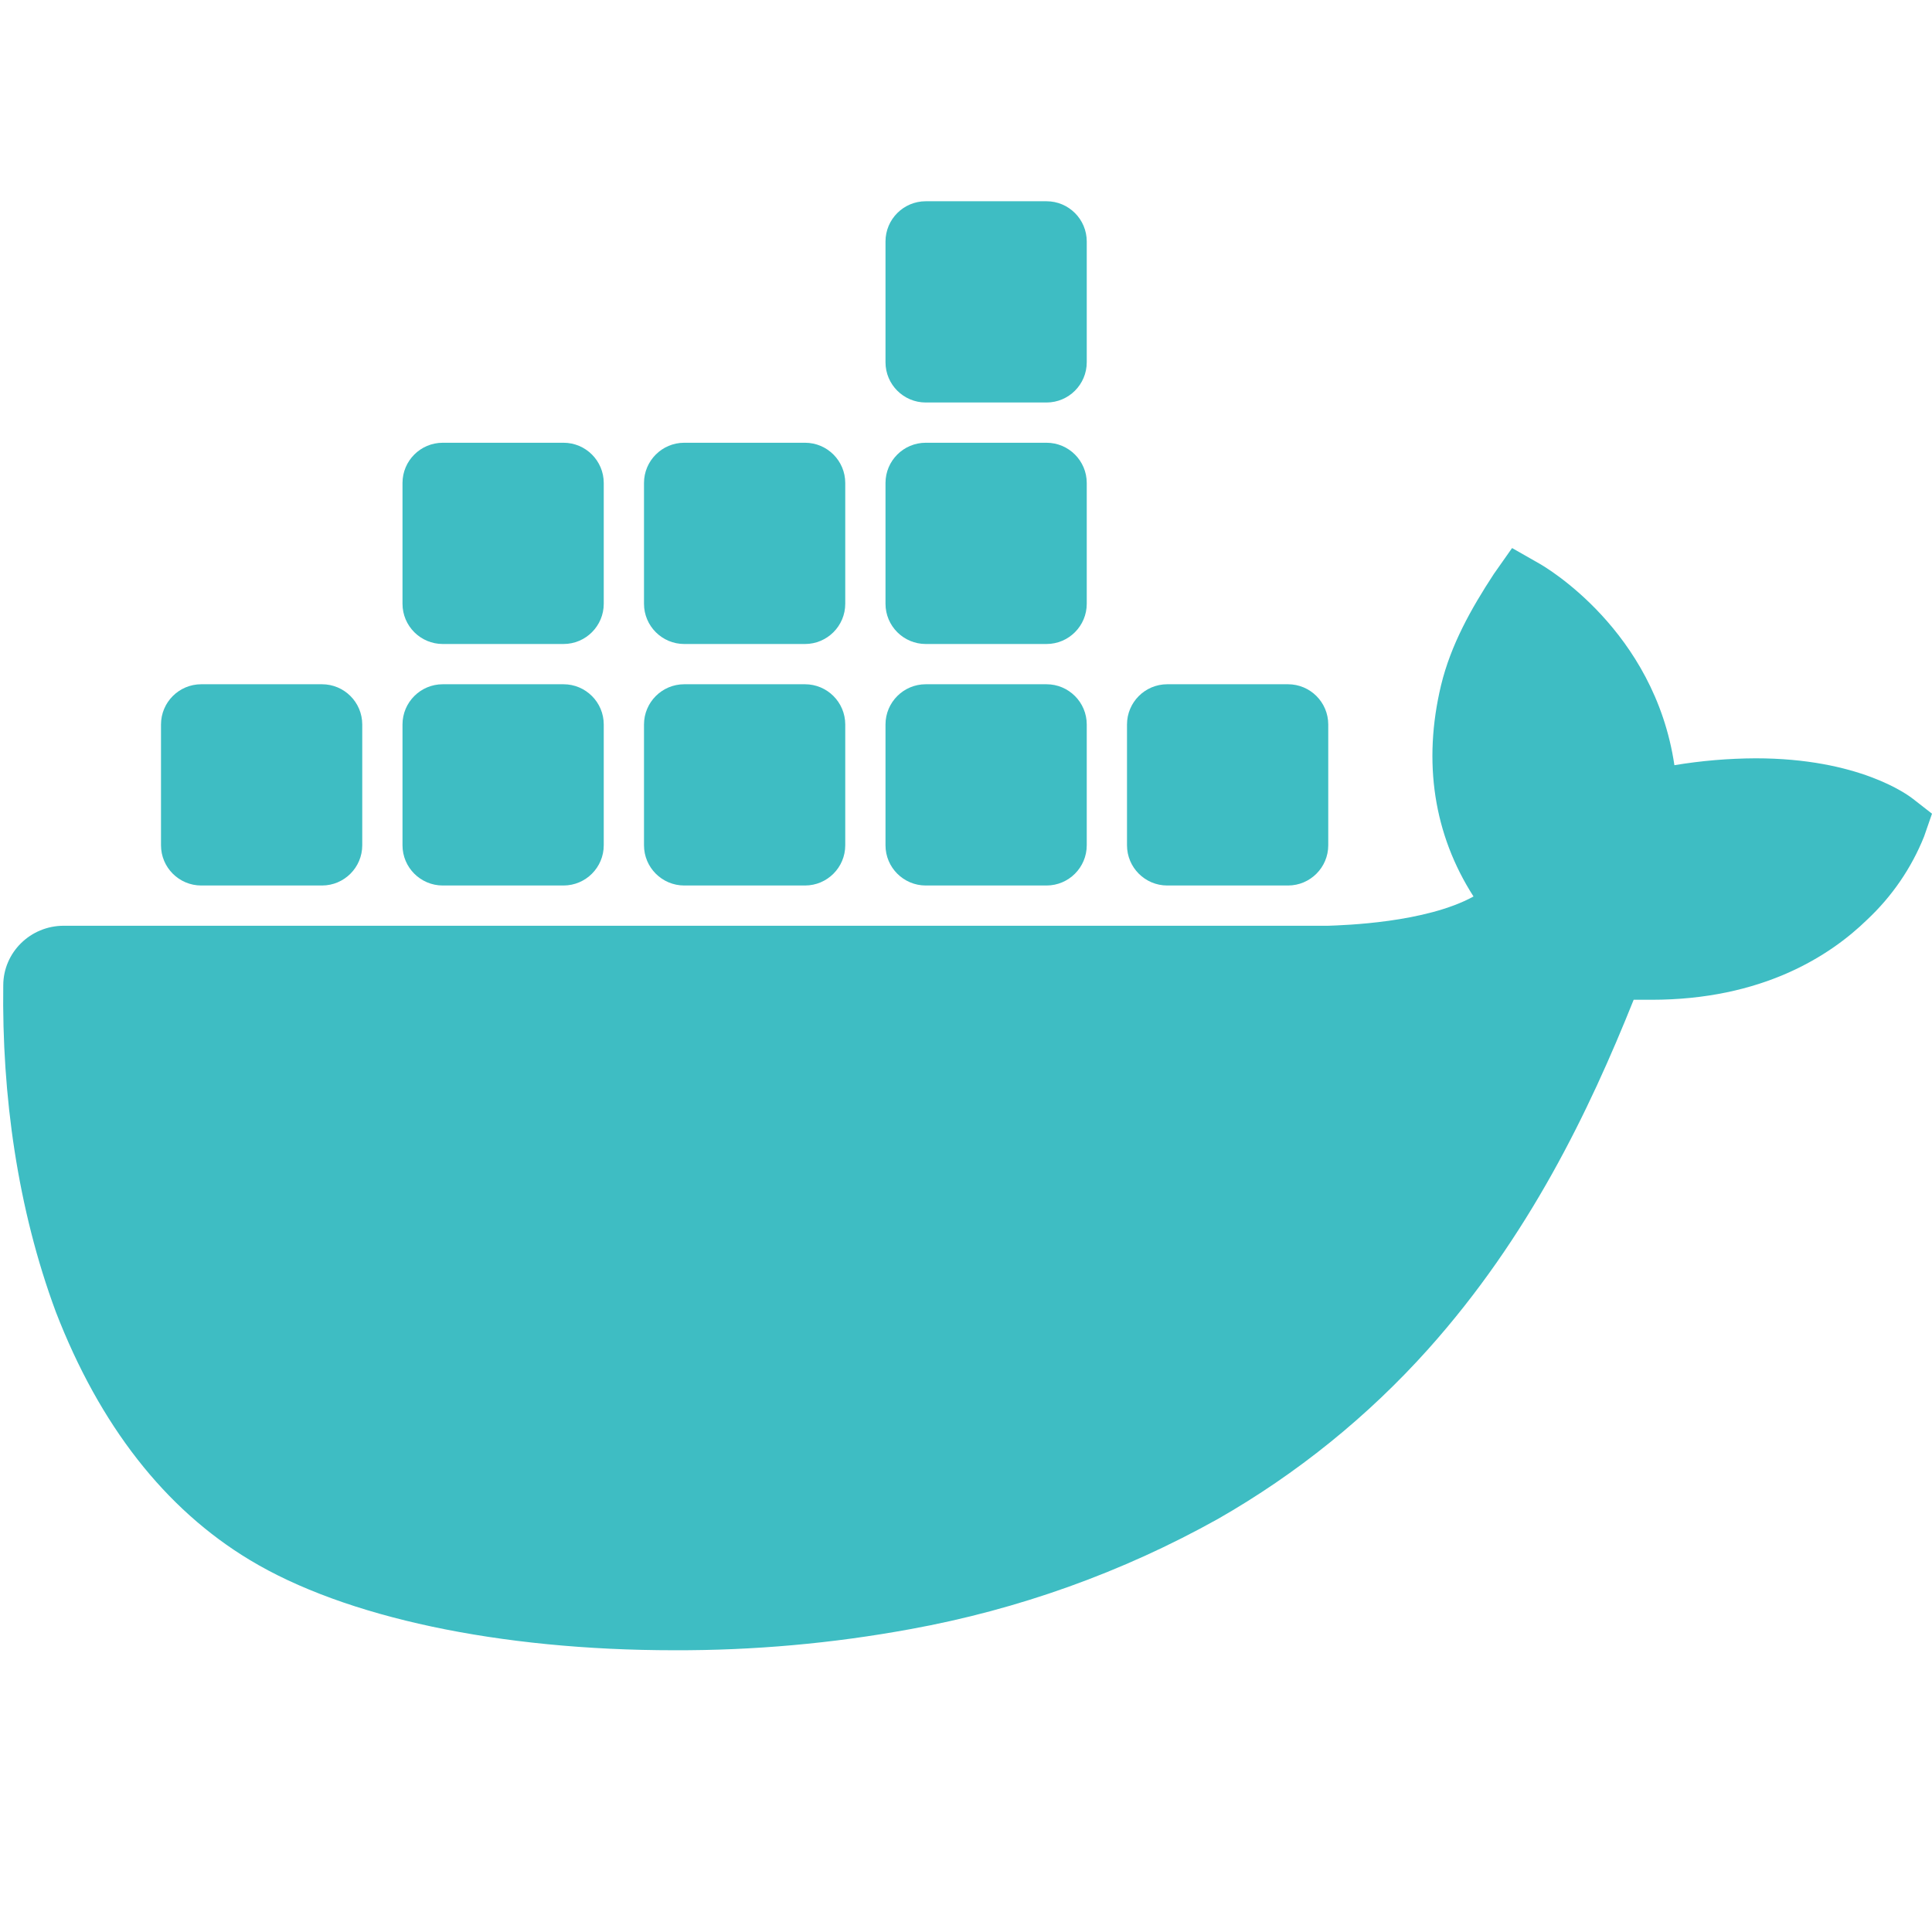
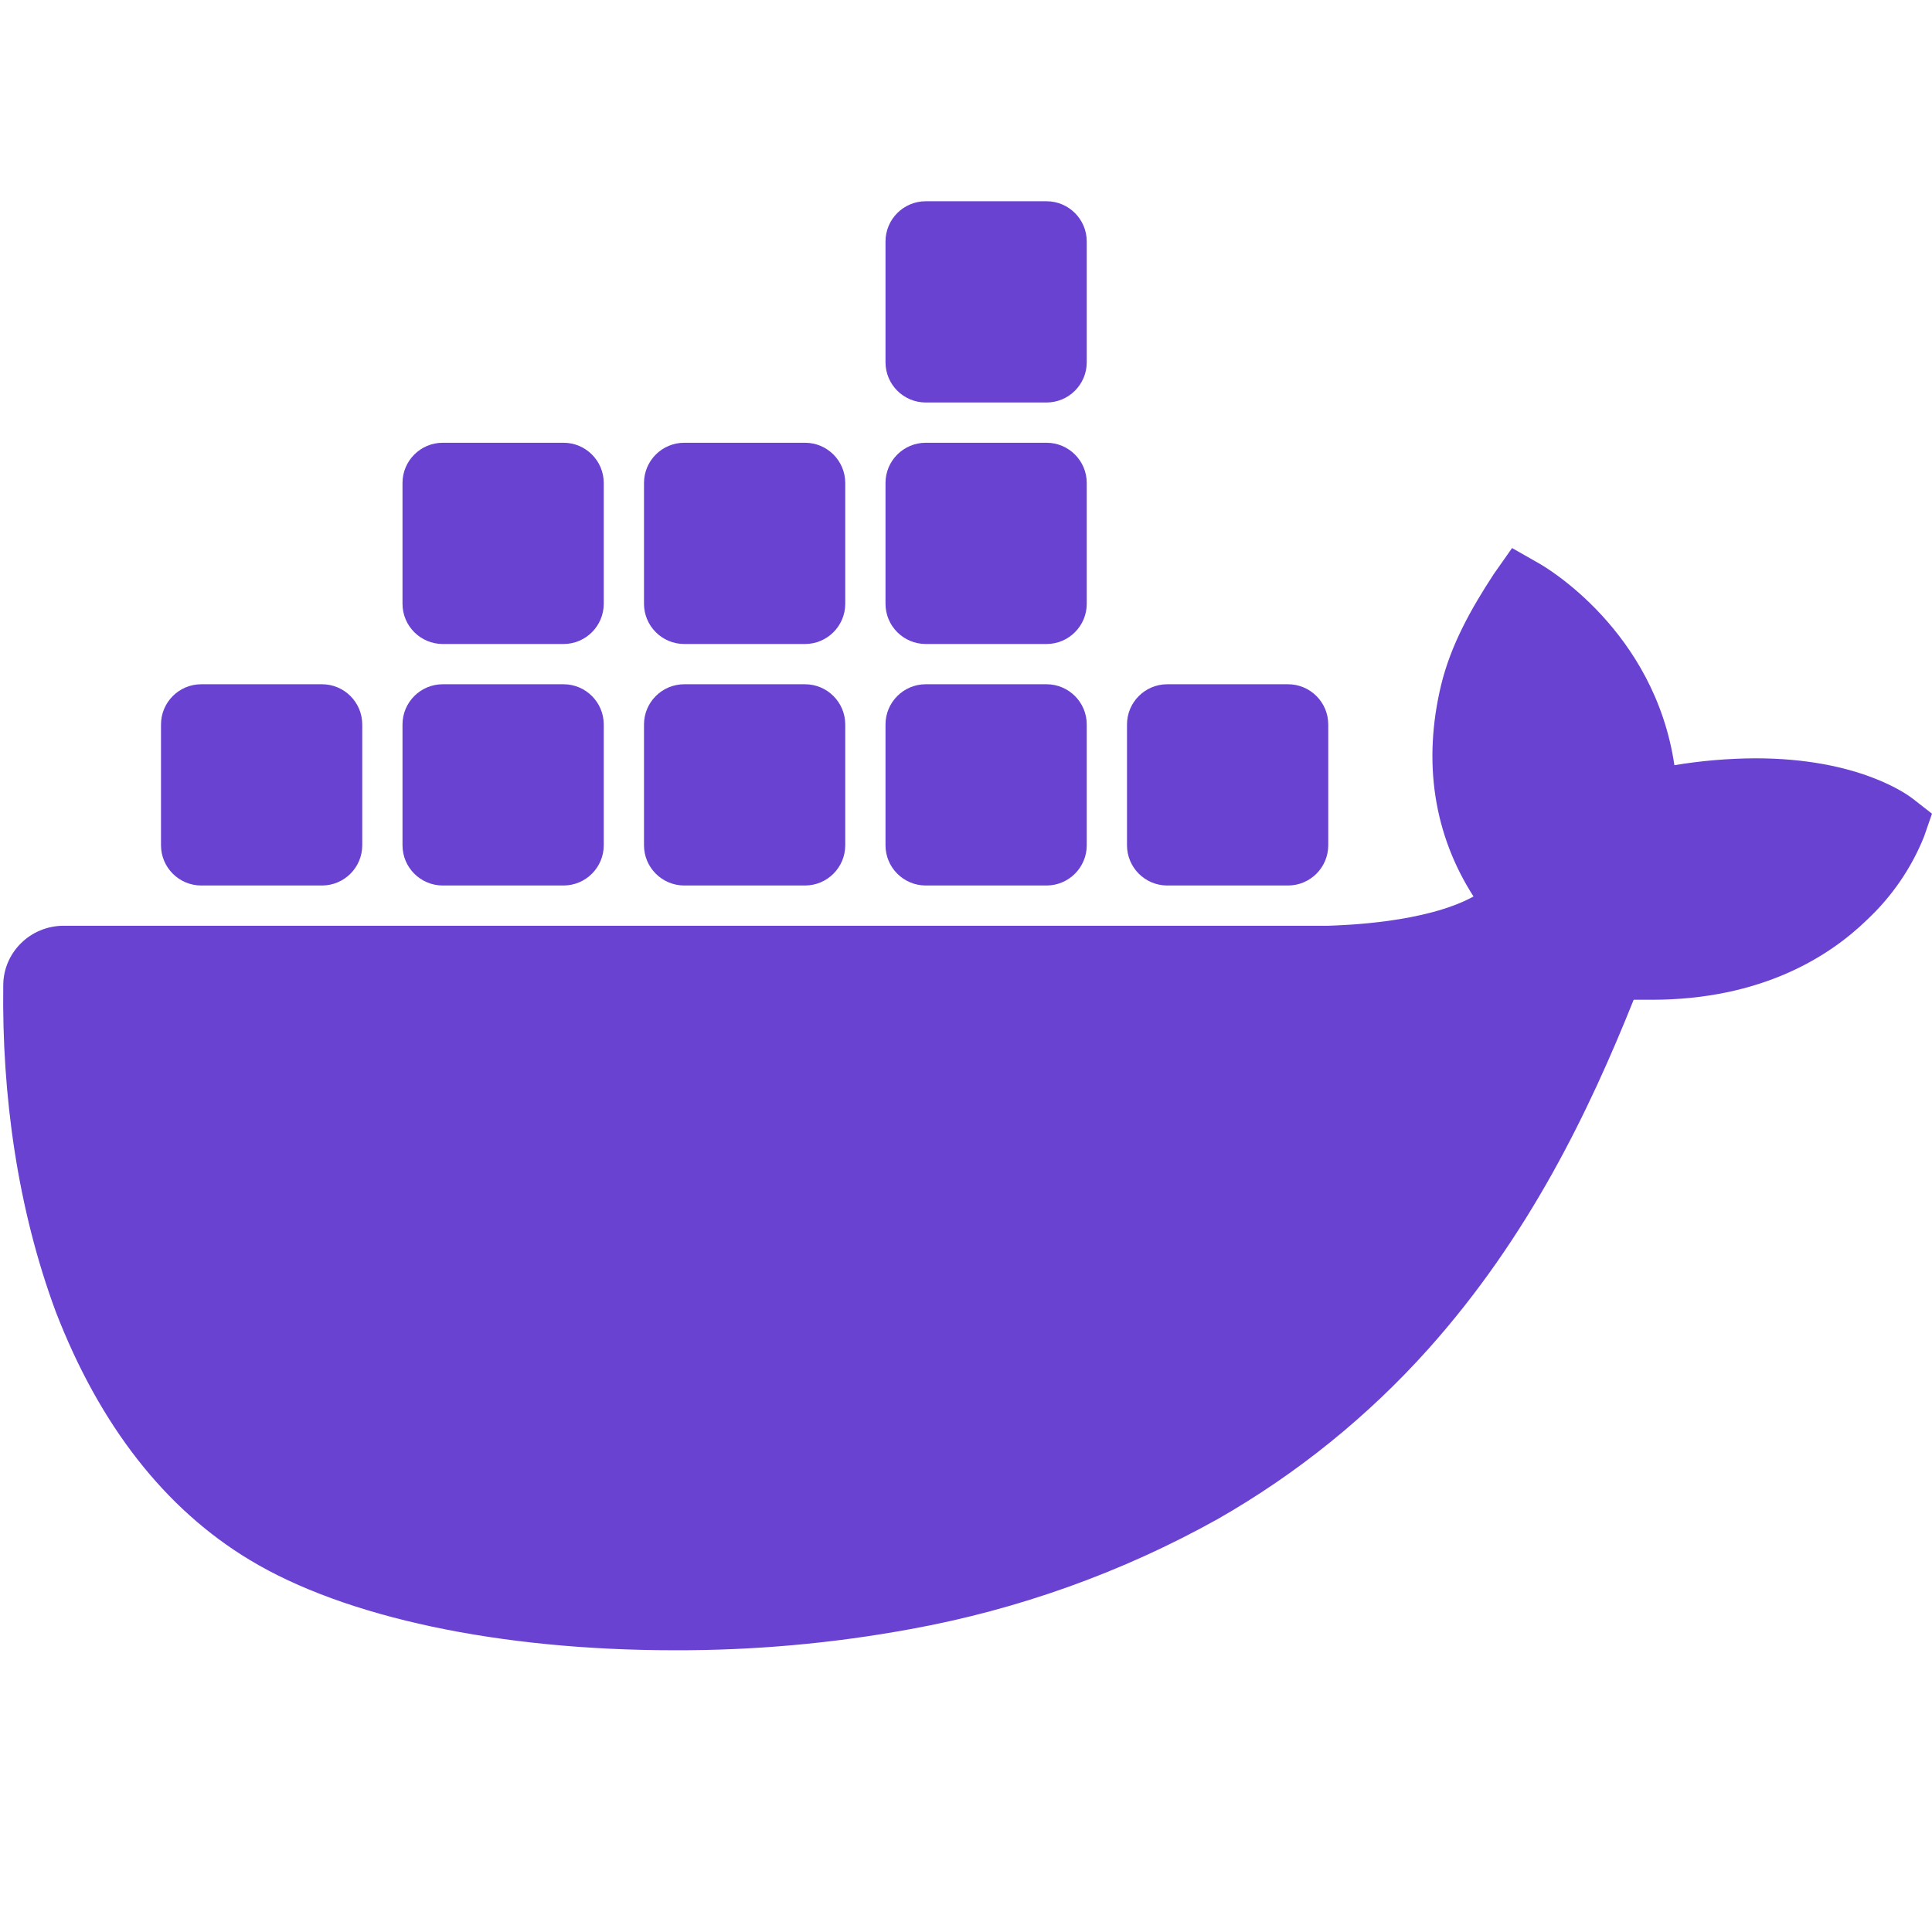
<svg xmlns="http://www.w3.org/2000/svg" viewBox="0 0 48 48" width="48px" height="48px" version="1.1" id="svg10">
  <defs id="defs10" />
-   <path fill="#2395ec" d="M47.527,19.847c-0.13-0.102-1.345-1.007-3.908-1.007c-0.677,0.003-1.352,0.06-2.019,0.171 c-0.496-3.354-3.219-4.93-3.345-5.003l-0.688-0.392l-0.453,0.644c-0.567,0.866-1.068,1.76-1.311,2.763 c-0.459,1.915-0.18,3.713,0.806,5.25C35.417,22.928,33.386,22.986,33,23H1.582c-0.826,0.001-1.496,0.66-1.501,1.474 c-0.037,2.733,0.353,5.553,1.306,8.119c1.089,2.818,2.71,4.894,4.818,6.164C8.567,40.184,12.405,41,16.756,41 c1.965,0.006,3.927-0.169,5.859-0.524c2.686-0.487,5.271-1.413,7.647-2.74c1.958-1.119,3.72-2.542,5.219-4.215 c2.505-2.798,3.997-5.913,5.107-8.682c0.149,0,0.298,0,0.442,0c2.743,0,4.429-1.083,5.359-1.99 c0.618-0.579,1.101-1.284,1.414-2.065L48,20.216L47.527,19.847z" id="path1" style="fill:#3ebdc3;fill-opacity:1" />
-   <path fill="#2395ec" d="M8,22H5c-0.552,0-1-0.448-1-1v-3c0-0.552,0.448-1,1-1h3c0.552,0,1,0.448,1,1v3 C9,21.552,8.552,22,8,22z" id="path2" style="fill:#3ebdc3;fill-opacity:1" />
-   <path fill="#2395ec" d="M14,22h-3c-0.552,0-1-0.448-1-1v-3c0-0.552,0.448-1,1-1h3c0.552,0,1,0.448,1,1v3 C15,21.552,14.552,22,14,22z" id="path3" style="fill:#3ebdc3;fill-opacity:1" />
-   <path fill="#2395ec" d="M20,22h-3c-0.552,0-1-0.448-1-1v-3c0-0.552,0.448-1,1-1h3c0.552,0,1,0.448,1,1v3 C21,21.552,20.552,22,20,22z" id="path4" style="fill:#3ebdc3;fill-opacity:1" />
-   <path fill="#2395ec" d="M26,22h-3c-0.552,0-1-0.448-1-1v-3c0-0.552,0.448-1,1-1h3c0.552,0,1,0.448,1,1v3 C27,21.552,26.552,22,26,22z" id="path5" style="fill:#3ebdc3;fill-opacity:1" />
-   <path fill="#2395ec" d="M14,16h-3c-0.552,0-1-0.448-1-1v-3c0-0.552,0.448-1,1-1h3c0.552,0,1,0.448,1,1v3 C15,15.552,14.552,16,14,16z" id="path6" style="fill:#3ebdc3;fill-opacity:1" />
-   <path fill="#2395ec" d="M20,16h-3c-0.552,0-1-0.448-1-1v-3c0-0.552,0.448-1,1-1h3c0.552,0,1,0.448,1,1v3 C21,15.552,20.552,16,20,16z" id="path7" style="fill:#3ebdc3;fill-opacity:1" />
-   <path fill="#2395ec" d="M26,16h-3c-0.552,0-1-0.448-1-1v-3c0-0.552,0.448-1,1-1h3c0.552,0,1,0.448,1,1v3 C27,15.552,26.552,16,26,16z" id="path8" style="fill:#3ebdc3;fill-opacity:1" />
-   <path fill="#2395ec" d="M26,10h-3c-0.552,0-1-0.448-1-1V6c0-0.552,0.448-1,1-1h3c0.552,0,1,0.448,1,1v3 C27,9.552,26.552,10,26,10z" id="path9" style="fill:#3ebdc3;fill-opacity:1" />
-   <path fill="#2395ec" d="M32,22h-3c-0.552,0-1-0.448-1-1v-3c0-0.552,0.448-1,1-1h3c0.552,0,1,0.448,1,1v3 C33,21.552,32.552,22,32,22z" id="path10" style="fill:#3ebdc3;fill-opacity:1" />
+   <g id="g1" style="fill:#6942d2;fill-opacity:1">
+     <path fill="#2395ec" d="M47.527,19.847c-0.13-0.102-1.345-1.007-3.908-1.007c-0.677,0.003-1.352,0.06-2.019,0.171 c-0.496-3.354-3.219-4.93-3.345-5.003l-0.688-0.392l-0.453,0.644c-0.567,0.866-1.068,1.76-1.311,2.763 c-0.459,1.915-0.18,3.713,0.806,5.25C35.417,22.928,33.386,22.986,33,23H1.582c-0.826,0.001-1.496,0.66-1.501,1.474 c-0.037,2.733,0.353,5.553,1.306,8.119c1.089,2.818,2.71,4.894,4.818,6.164C8.567,40.184,12.405,41,16.756,41 c1.965,0.006,3.927-0.169,5.859-0.524c2.686-0.487,5.271-1.413,7.647-2.74c1.958-1.119,3.72-2.542,5.219-4.215 c2.505-2.798,3.997-5.913,5.107-8.682c0.149,0,0.298,0,0.442,0c2.743,0,4.429-1.083,5.359-1.99 c0.618-0.579,1.101-1.284,1.414-2.065L48,20.216L47.527,19.847z" id="path1" style="fill:#6942d2;fill-opacity:1" />
+     <path fill="#2395ec" d="M8,22H5c-0.552,0-1-0.448-1-1v-3c0-0.552,0.448-1,1-1h3c0.552,0,1,0.448,1,1v3 C9,21.552,8.552,22,8,22z" id="path2" style="fill:#6942d2;fill-opacity:1" />
+     <path fill="#2395ec" d="M14,22h-3c-0.552,0-1-0.448-1-1v-3c0-0.552,0.448-1,1-1h3c0.552,0,1,0.448,1,1v3 C15,21.552,14.552,22,14,22z" id="path3" style="fill:#6942d2;fill-opacity:1" />
+     <path fill="#2395ec" d="M20,22h-3c-0.552,0-1-0.448-1-1v-3c0-0.552,0.448-1,1-1h3c0.552,0,1,0.448,1,1v3 C21,21.552,20.552,22,20,22z" id="path4" style="fill:#6942d2;fill-opacity:1" />
+     <path fill="#2395ec" d="M26,22h-3c-0.552,0-1-0.448-1-1v-3c0-0.552,0.448-1,1-1h3c0.552,0,1,0.448,1,1v3 C27,21.552,26.552,22,26,22z" id="path5" style="fill:#6942d2;fill-opacity:1" />
+     <path fill="#2395ec" d="M14,16h-3c-0.552,0-1-0.448-1-1v-3c0-0.552,0.448-1,1-1h3c0.552,0,1,0.448,1,1v3 C15,15.552,14.552,16,14,16z" id="path6" style="fill:#6942d2;fill-opacity:1" />
+     <path fill="#2395ec" d="M20,16h-3c-0.552,0-1-0.448-1-1v-3c0-0.552,0.448-1,1-1h3c0.552,0,1,0.448,1,1v3 C21,15.552,20.552,16,20,16z" id="path7" style="fill:#6942d2;fill-opacity:1" />
+     <path fill="#2395ec" d="M26,16h-3c-0.552,0-1-0.448-1-1v-3c0-0.552,0.448-1,1-1h3c0.552,0,1,0.448,1,1v3 C27,15.552,26.552,16,26,16z" id="path8" style="fill:#6942d2;fill-opacity:1" />
+     <path fill="#2395ec" d="M26,10h-3c-0.552,0-1-0.448-1-1V6c0-0.552,0.448-1,1-1h3c0.552,0,1,0.448,1,1v3 C27,9.552,26.552,10,26,10z" id="path9" style="fill:#6942d2;fill-opacity:1" />
+     <path fill="#2395ec" d="M32,22h-3c-0.552,0-1-0.448-1-1v-3c0-0.552,0.448-1,1-1h3c0.552,0,1,0.448,1,1v3 C33,21.552,32.552,22,32,22z" id="path10" style="fill:#6942d2;fill-opacity:1" />
+   </g>
</svg>
